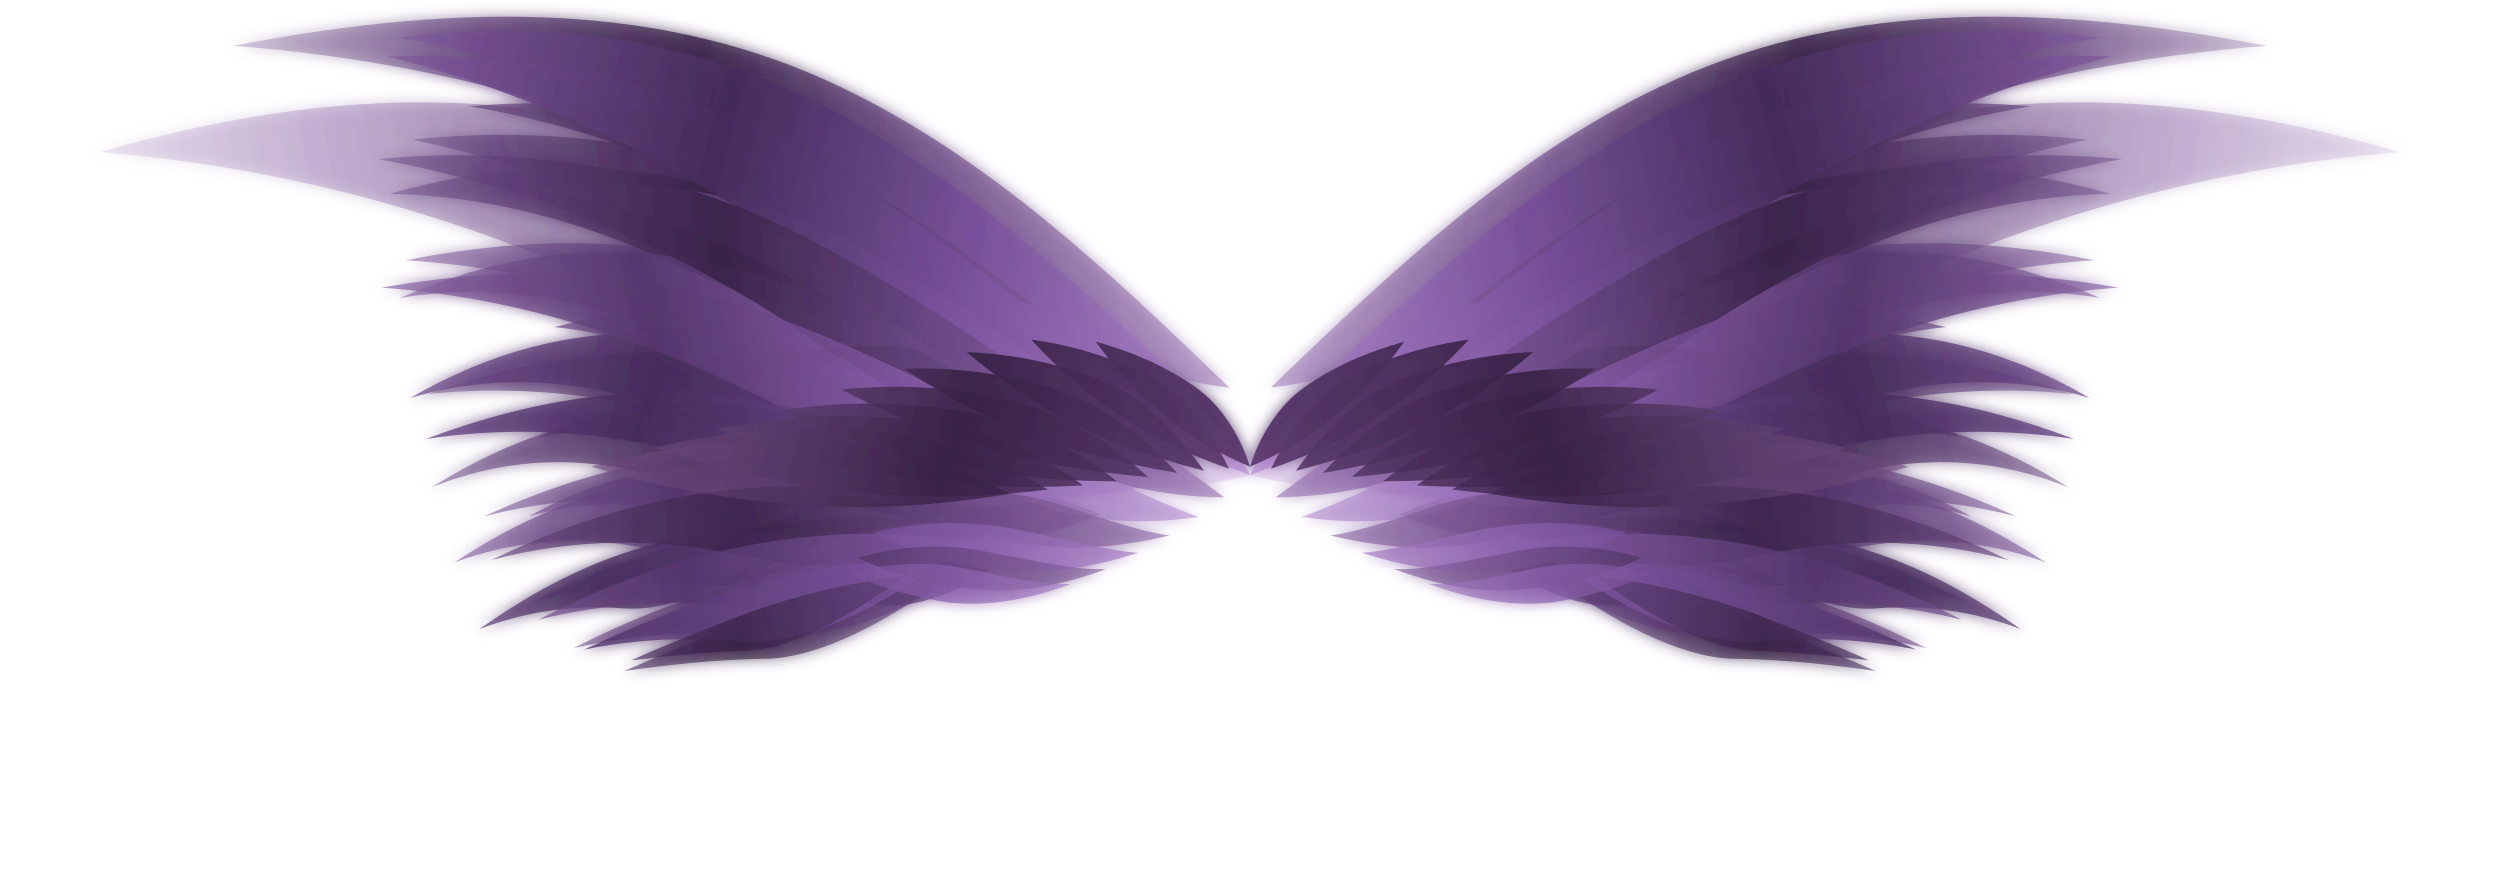
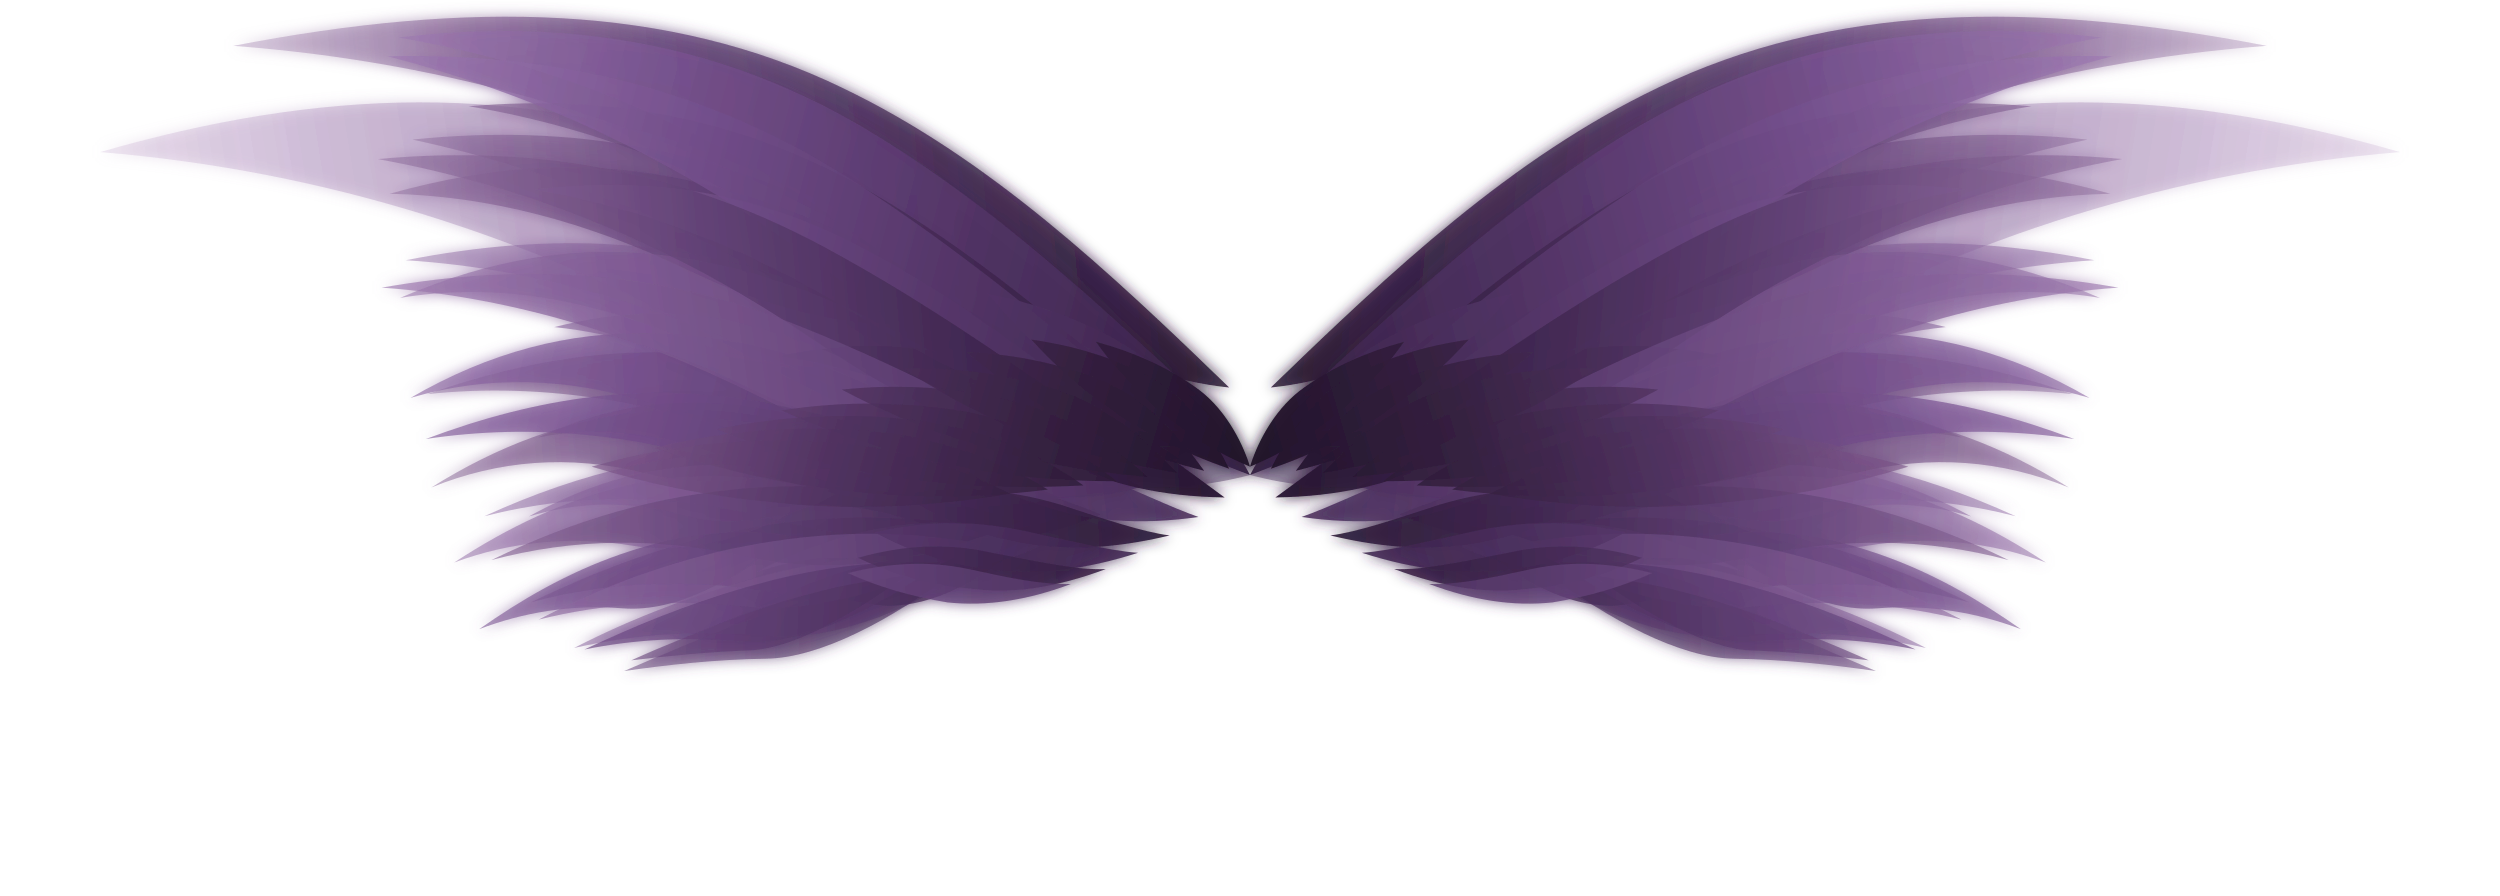
<svg xmlns="http://www.w3.org/2000/svg" viewBox="0 0 1200 430" fill="none">
  <defs>
    <linearGradient id="w" x1="600" y1="220" x2="70" y2="80" gradientUnits="userSpaceOnUse">
-       <stop stop-color="#b48ad0" stop-opacity=".72" />
-       <stop offset=".28" stop-color="#79529c" stop-opacity=".88" />
-       <stop offset=".52" stop-color="#452b5c" stop-opacity=".96" />
-       <stop offset=".76" stop-color="#765093" stop-opacity=".84" />
-       <stop offset="1" stop-color="#a786bd" stop-opacity=".52" />
+       <stop stop-color="#352044" stop-opacity=".96" />
+       <stop offset=".28" stop-color="#543568" stop-opacity=".91" />
+       <stop offset=".55" stop-color="#76518e" stop-opacity=".84" />
+       <stop offset=".78" stop-color="#9874ad" stop-opacity=".73" />
+       <stop offset="1" stop-color="#bea3ca" stop-opacity=".56" />
    </linearGradient>
    <linearGradient id="p" x1="600" y1="225" x2="80" y2="310" gradientUnits="userSpaceOnUse">
-       <stop stop-color="#c3a0da" stop-opacity=".62" />
-       <stop offset=".28" stop-color="#8b60ad" stop-opacity=".78" />
-       <stop offset=".52" stop-color="#56366d" stop-opacity=".90" />
-       <stop offset=".76" stop-color="#8963a4" stop-opacity=".72" />
-       <stop offset="1" stop-color="#b79ac9" stop-opacity=".46" />
+       <stop stop-color="#422852" stop-opacity=".93" />
+       <stop offset=".28" stop-color="#604075" stop-opacity=".87" />
+       <stop offset=".55" stop-color="#805c94" stop-opacity=".79" />
+       <stop offset=".78" stop-color="#a07db1" stop-opacity=".68" />
+       <stop offset="1" stop-color="#c4a9ce" stop-opacity=".52" />
    </linearGradient>
    <linearGradient id="d" x1="580" y1="220" x2="150" y2="260" gradientUnits="userSpaceOnUse">
-       <stop stop-color="#9a75b3" stop-opacity=".64" />
-       <stop offset=".28" stop-color="#684681" stop-opacity=".82" />
-       <stop offset=".52" stop-color="#382247" stop-opacity=".94" />
-       <stop offset=".76" stop-color="#604077" stop-opacity=".78" />
-       <stop offset="1" stop-color="#9173a4" stop-opacity=".48" />
+       <stop stop-color="#281732" stop-opacity=".98" />
+       <stop offset=".28" stop-color="#422852" stop-opacity=".94" />
+       <stop offset=".55" stop-color="#624276" stop-opacity=".86" />
+       <stop offset=".78" stop-color="#856393" stop-opacity=".74" />
+       <stop offset="1" stop-color="#ad91b8" stop-opacity=".55" />
    </linearGradient>
    <linearGradient id="top" x1="600" y1="225" x2="330" y2="145" gradientUnits="userSpaceOnUse">
-       <stop stop-color="#5c3a70" stop-opacity=".92" />
-       <stop offset=".5" stop-color="#382145" stop-opacity=".96" />
-       <stop offset="1" stop-color="#6e4b7f" stop-opacity=".72" />
+       <stop stop-color="#211329" stop-opacity=".98" />
+       <stop offset=".35" stop-color="#34203f" stop-opacity=".95" />
+       <stop offset=".7" stop-color="#513361" stop-opacity=".88" />
+       <stop offset="1" stop-color="#765184" stop-opacity=".72" />
    </linearGradient>
    <filter id="g" x="-15%" y="-25%" width="130%" height="155%">
      <feGaussianBlur stdDeviation="3.2" result="b" />
      <feMerge>
        <feMergeNode in="b" />
        <feMergeNode in="SourceGraphic" />
      </feMerge>
    </filter>
  </defs>
  <g filter="url(#g)">
    <g id="L">
      <path d="M590 186C532 130 475 76 404 42C321 2 226 0 112 22C217 30 310 58 399 105C476 146 539 181 590 186Z" fill="url(#d)" opacity=".82" />
      <path d="M600 228C520 172 442 113 350 77C251 38 152 43 48 73C157 82 256 114 348 165C437 214 520 249 600 228Z" fill="url(#p)" opacity=".46" />
      <path d="M574 214C522 176 470 137 409 106C343 72 276 59 198 67C272 83 340 112 404 154C462 192 516 218 574 214Z" fill="url(#d)" opacity=".72" />
      <path d="M555 225C501 193 449 164 389 142C326 119 263 117 193 132C259 135 324 154 390 185C449 213 503 230 555 225Z" fill="url(#p)" opacity=".70" transform="rotate(1 600 228)" />
      <path d="M535 238C481 214 431 195 375 184C318 173 263 180 204 203C260 195 317 203 378 223C434 242 488 247 535 238Z" fill="url(#d)" opacity=".72" transform="rotate(2 600 228)" />
      <path d="M516 251C466 236 421 228 373 229C325 230 280 243 234 267C279 253 326 251 377 262C426 272 475 267 516 251Z" fill="url(#p)" opacity=".72" transform="rotate(3 600 228)" />
      <path d="M497 265C452 258 412 259 371 268C331 277 295 293 260 313C295 301 333 296 375 300C416 304 460 287 497 265Z" fill="url(#d)" opacity=".70" transform="rotate(4 600 228)" />
      <path d="M480 278C441 278 407 284 373 296C340 308 311 322 284 339C312 330 342 325 377 325C411 325 449 303 480 278Z" fill="url(#p)" opacity=".70" transform="rotate(5 600 228)" />
      <path d="M463 290C431 296 402 306 375 319C350 331 329 343 311 353C331 348 353 343 378 340C404 337 436 315 463 290Z" fill="url(#d)" opacity=".68" transform="rotate(6 600 228)" />
      <path d="M470 150C425 119 381 98 332 87C284 76 237 79 187 93C234 94 281 106 331 130C381 154 429 162 470 150Z" fill="url(#d)" opacity=".84" />
      <path d="M451 171C407 145 366 129 322 123C278 117 236 124 192 143C234 136 276 142 322 160C367 178 411 181 451 171Z" fill="url(#p)" opacity=".80" />
      <path d="M432 192C391 171 353 161 313 160C273 159 235 169 197 191C234 180 273 181 314 194C355 207 397 205 432 192Z" fill="url(#w)" opacity=".82" />
      <path d="M414 214C376 199 342 194 306 198C271 202 239 214 207 234C239 221 273 218 309 227C345 236 382 229 414 214Z" fill="url(#d)" opacity=".80" />
      <path d="M396 236C363 227 332 226 301 233C271 240 244 253 218 270C245 260 274 257 304 262C335 267 369 255 396 236Z" fill="url(#p)" opacity=".78" />
      <path d="M379 257C350 253 324 257 298 266C272 275 250 288 230 302C251 294 274 290 299 292C325 294 354 278 379 257Z" fill="url(#w)" opacity=".76" />
      <path d="M566 220C533 199 503 184 470 174C438 164 407 164 374 171C405 175 436 185 468 202C502 219 536 226 566 220Z" fill="url(#d)" />
      <path d="M548 235C516 219 487 209 457 204C427 199 399 203 370 214C398 212 427 218 457 231C488 244 520 244 548 235Z" fill="url(#p)" opacity=".94" transform="rotate(1.5 600 228)" />
      <path d="M529 250C499 239 472 234 444 234C417 235 392 242 367 255C392 249 418 250 446 259C475 268 503 263 529 250Z" fill="url(#d)" opacity=".90" transform="rotate(2.5 600 228)" />
      <path d="M509 265C482 259 458 259 433 264C409 269 388 278 367 291C388 282 410 279 435 283C460 287 486 279 509 265Z" fill="url(#p)" opacity=".86" transform="rotate(4 600 228)" />
      <path d="M487 279C464 277 443 281 423 288C403 295 386 304 370 314C387 308 405 305 425 307C446 309 469 296 487 279Z" fill="url(#d)" opacity=".82" transform="rotate(5.5 600 228)" />
      <path d="M452 198C421 178 391 164 359 156C328 148 298 149 266 157C296 160 327 170 359 186C391 202 424 207 452 198Z" fill="url(#p)" opacity=".78" />
      <path d="M430 220C399 206 370 199 341 198C312 197 285 203 258 216C285 210 313 212 343 222C373 232 404 231 430 220Z" fill="url(#d)" opacity=".78" transform="rotate(1 600 228)" />
      <path d="M407 243C379 234 353 232 327 236C301 240 278 249 255 263C278 255 302 253 329 259C355 265 383 258 407 243Z" fill="url(#p)" opacity=".76" transform="rotate(2.5 600 228)" />
      <path d="M575 190C527 146 480 101 419 64C350 22 276 8 191 18C268 31 339 60 409 111C472 157 526 188 575 190Z" fill="url(#w)" opacity=".88" />
      <path d="M555 196C511 158 468 121 416 91C358 58 296 45 225 51C291 62 351 87 410 128C462 164 511 193 555 196Z" fill="url(#d)" opacity=".82" />
      <path d="M535 202C496 171 458 142 414 119C365 93 314 84 256 91C310 100 361 120 411 151C455 178 497 199 535 202Z" fill="url(#p)" opacity=".84" />
      <path d="M566 207C520 170 474 129 416 91C350 47 276 25 186 27C267 48 340 84 410 140C466 185 516 211 566 207Z" fill="url(#w)" />
      <path d="M548 218C499 185 451 150 394 120C329 86 260 72 180 80C255 93 324 121 390 165C447 203 498 223 548 218Z" fill="url(#d)" opacity=".94" transform="rotate(.5 600 228)" />
      <path d="M529 230C478 204 430 179 373 159C312 138 250 135 181 149C246 152 309 170 373 201C430 228 482 236 529 230Z" fill="url(#p)" opacity=".92" transform="rotate(1.5 600 228)" />
      <path d="M510 243C460 224 414 210 362 203C309 196 258 205 204 228C255 218 307 221 363 237C416 252 468 253 510 243Z" fill="url(#w)" opacity=".88" transform="rotate(2.5 600 228)" />
      <path d="M491 257C445 246 404 243 360 249C317 255 278 269 239 291C278 278 318 275 362 282C406 289 453 277 491 257Z" fill="url(#d)" opacity=".86" transform="rotate(3.5 600 228)" />
      <path d="M473 271C434 267 398 271 361 281C325 291 294 306 265 324C295 314 327 309 363 310C400 311 442 293 473 271Z" fill="url(#p)" opacity=".84" transform="rotate(4.5 600 228)" />
      <path d="M456 284C423 286 394 293 364 305C336 316 312 329 290 342C313 335 338 331 365 331C394 330 429 309 456 284Z" fill="url(#w)" opacity=".80" transform="rotate(5.5 600 228)" />
      <path d="M441 295C414 301 391 310 368 321C347 332 330 341 315 350C332 346 350 342 370 339C391 336 417 317 441 295Z" fill="url(#d)" opacity=".78" transform="rotate(6.5 600 228)" />
      <path d="M600 228C568 216 544 203 522 187C503 173 488 157 474 141C505 147 533 159 555 176C576 192 591 211 600 228Z" fill="url(#w)" />
      <path d="M588 239C558 239 533 234 510 223C489 213 472 200 458 186C487 186 514 193 538 206C558 217 575 230 588 239Z" fill="url(#d)" opacity=".96" transform="rotate(1 600 228)" />
      <path d="M576 249C548 254 523 253 500 246C479 240 461 230 445 218C472 216 498 220 523 229C545 237 563 245 576 249Z" fill="url(#p)" opacity=".94" transform="rotate(2 600 228)" />
      <path d="M563 259C536 267 513 269 490 266C469 263 451 256 434 246C460 240 485 241 510 247C532 253 550 258 563 259Z" fill="url(#d)" opacity=".92" transform="rotate(3 600 228)" />
      <path d="M549 269C524 279 502 283 479 282C458 281 440 276 422 268C445 261 468 259 491 262C514 265 534 269 549 269Z" fill="url(#w)" opacity=".90" transform="rotate(4 600 228)" />
      <path d="M535 279C512 290 491 295 470 294C450 294 432 290 416 284C437 276 458 273 480 276C501 278 520 281 535 279Z" fill="url(#d)" opacity=".88" transform="rotate(5 600 228)" />
      <path d="M520 289C500 299 481 304 462 304C444 303 428 300 413 295C432 288 451 285 470 287C489 289 506 291 520 289Z" fill="url(#p)" opacity=".88" transform="rotate(6 600 228)" />
      <path d="M600 224C581 216 566 206 553 194C542 184 533 174 526 164C544 169 560 176 574 186C587 195 596 211 600 224Z" fill="url(#top)" />
      <path d="M590 225C567 217 548 207 531 195C517 185 505 174 495 163C516 166 536 172 554 182C571 192 583 211 590 225Z" fill="url(#top)" opacity=".97" />
      <path d="M578 226C551 219 529 211 509 200C491 190 477 180 464 169C488 170 511 175 532 184C552 193 568 212 578 226Z" fill="url(#top)" opacity=".95" />
      <path d="M565 227C535 222 509 215 486 205C466 197 449 187 434 177C461 176 486 180 510 188C533 196 552 213 565 227Z" fill="url(#top)" opacity=".93" />
      <path d="M551 229C518 226 490 221 464 212C441 205 421 196 404 187C433 184 461 186 488 193C514 200 536 215 551 229Z" fill="url(#top)" opacity=".91" />
      <path d="M536 231C501 231 470 227 442 220C417 214 395 206 375 197C407 192 437 193 466 198C494 204 519 217 536 231Z" fill="url(#top)" opacity=".89" />
      <path d="M520 233C482 235 449 233 418 227C391 222 366 215 344 206C378 199 411 198 442 202C473 206 501 219 520 233Z" fill="url(#top)" opacity=".87" />
      <path d="M503 235C463 240 427 239 394 234C364 230 338 223 314 215C350 206 385 204 419 207C452 210 482 222 503 235Z" fill="url(#top)" opacity=".85" />
      <path d="M485 237C443 244 405 245 370 241C338 238 310 232 284 224C322 213 359 210 395 212C430 214 462 225 485 237Z" fill="url(#top)" opacity=".83" />
    </g>
    <g transform="translate(1200 0) scale(-1 1)">
      <use href="#L" />
    </g>
  </g>
</svg>
